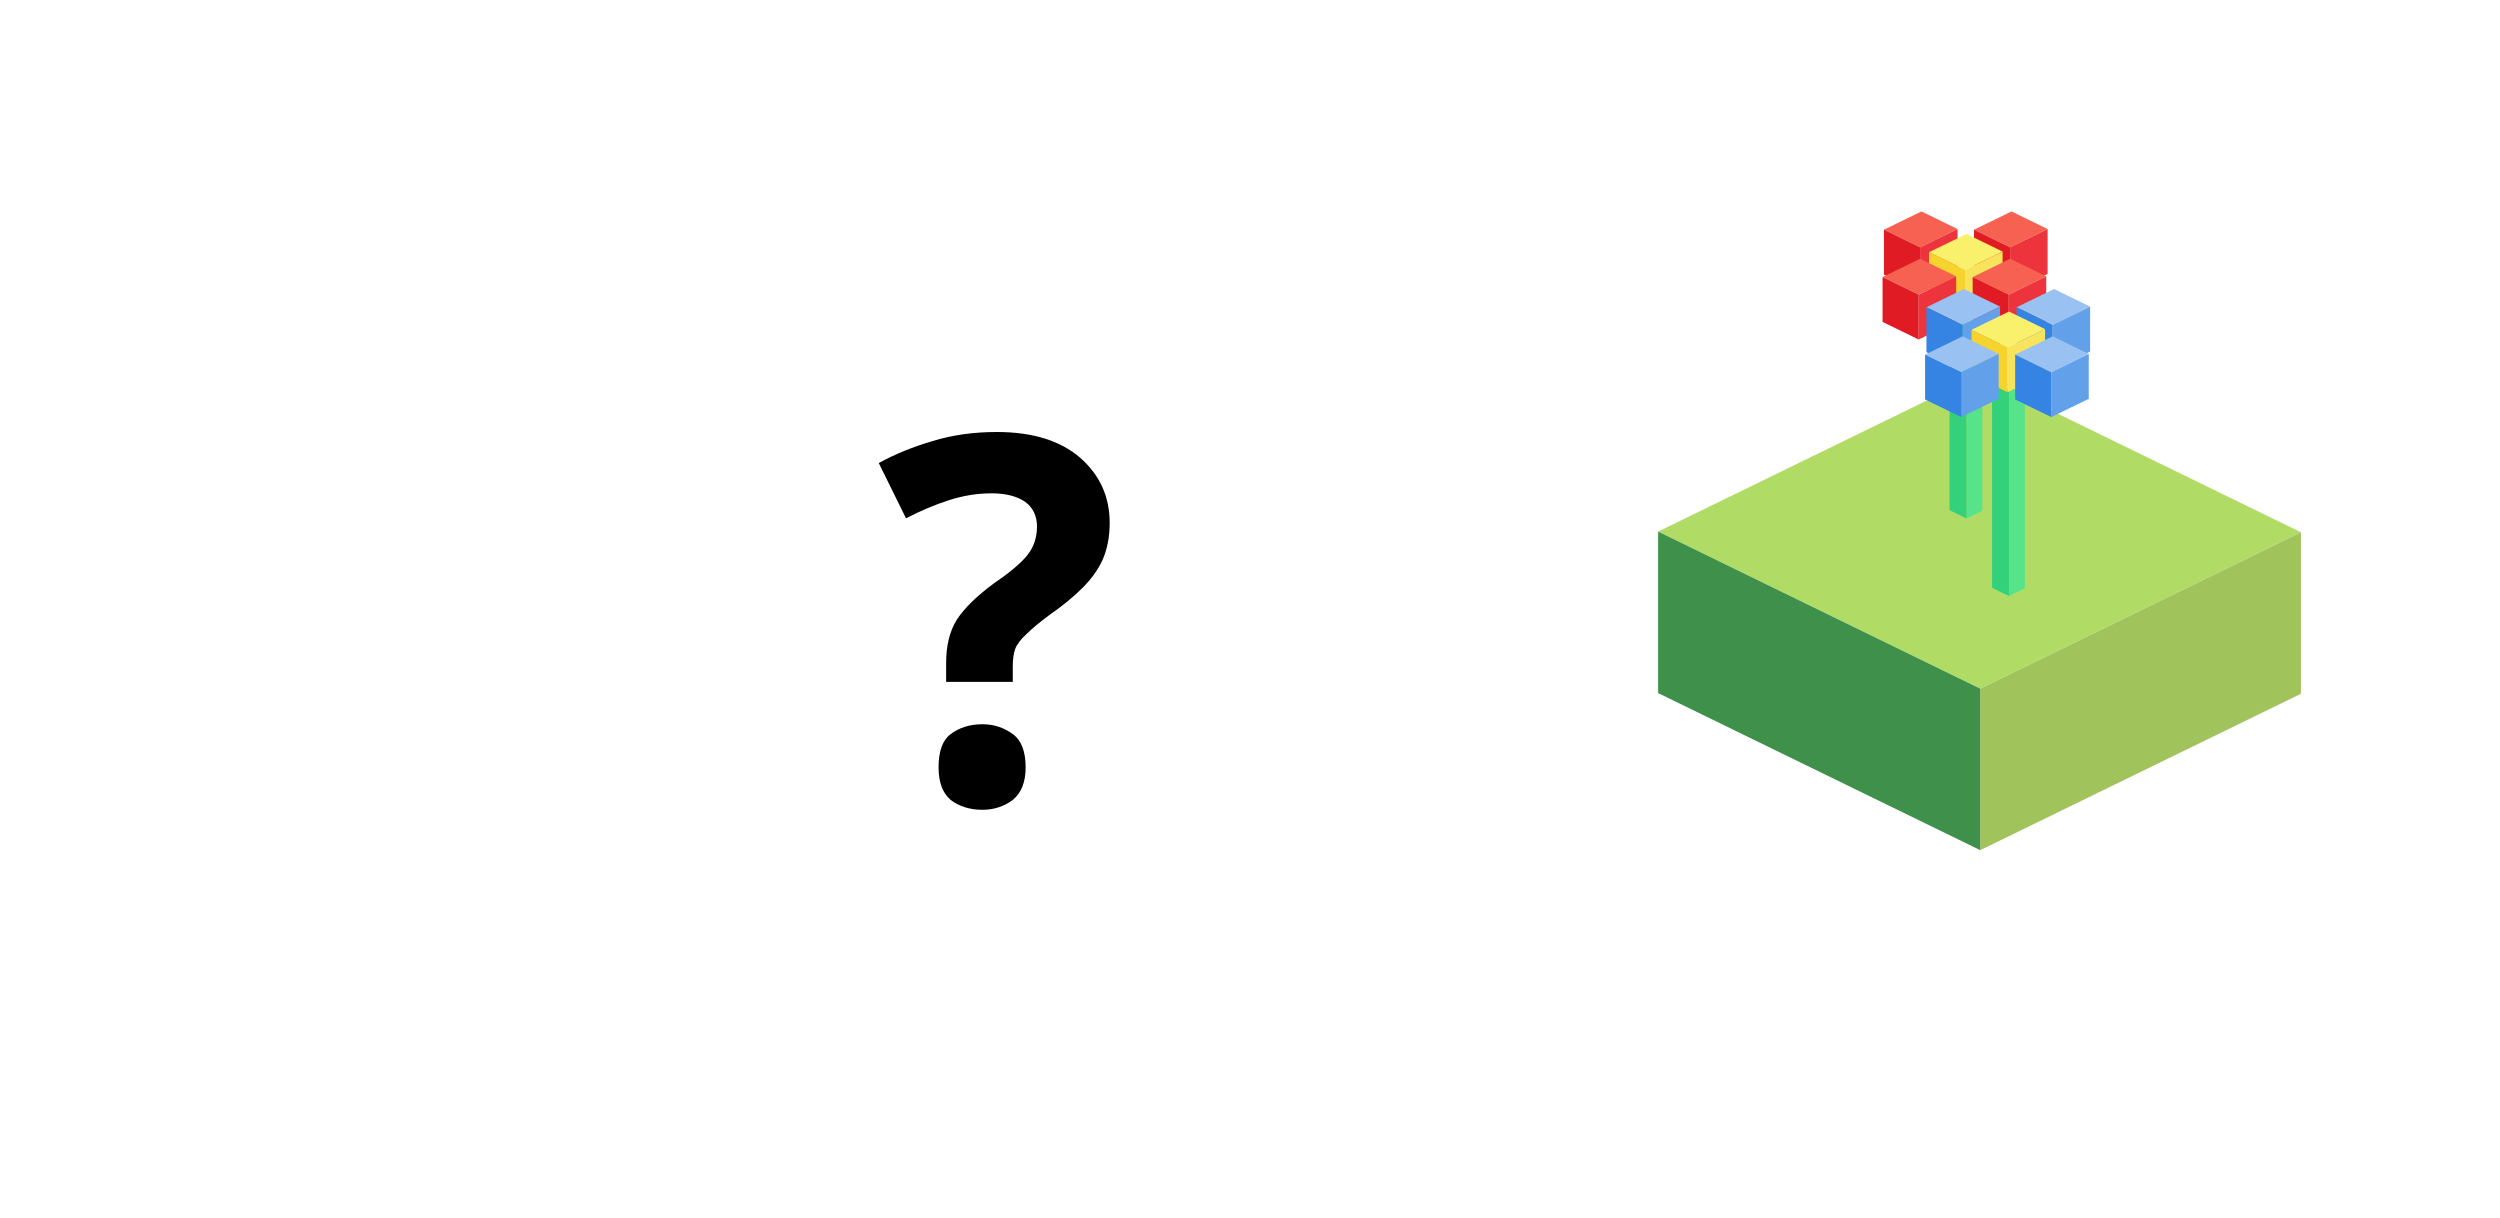
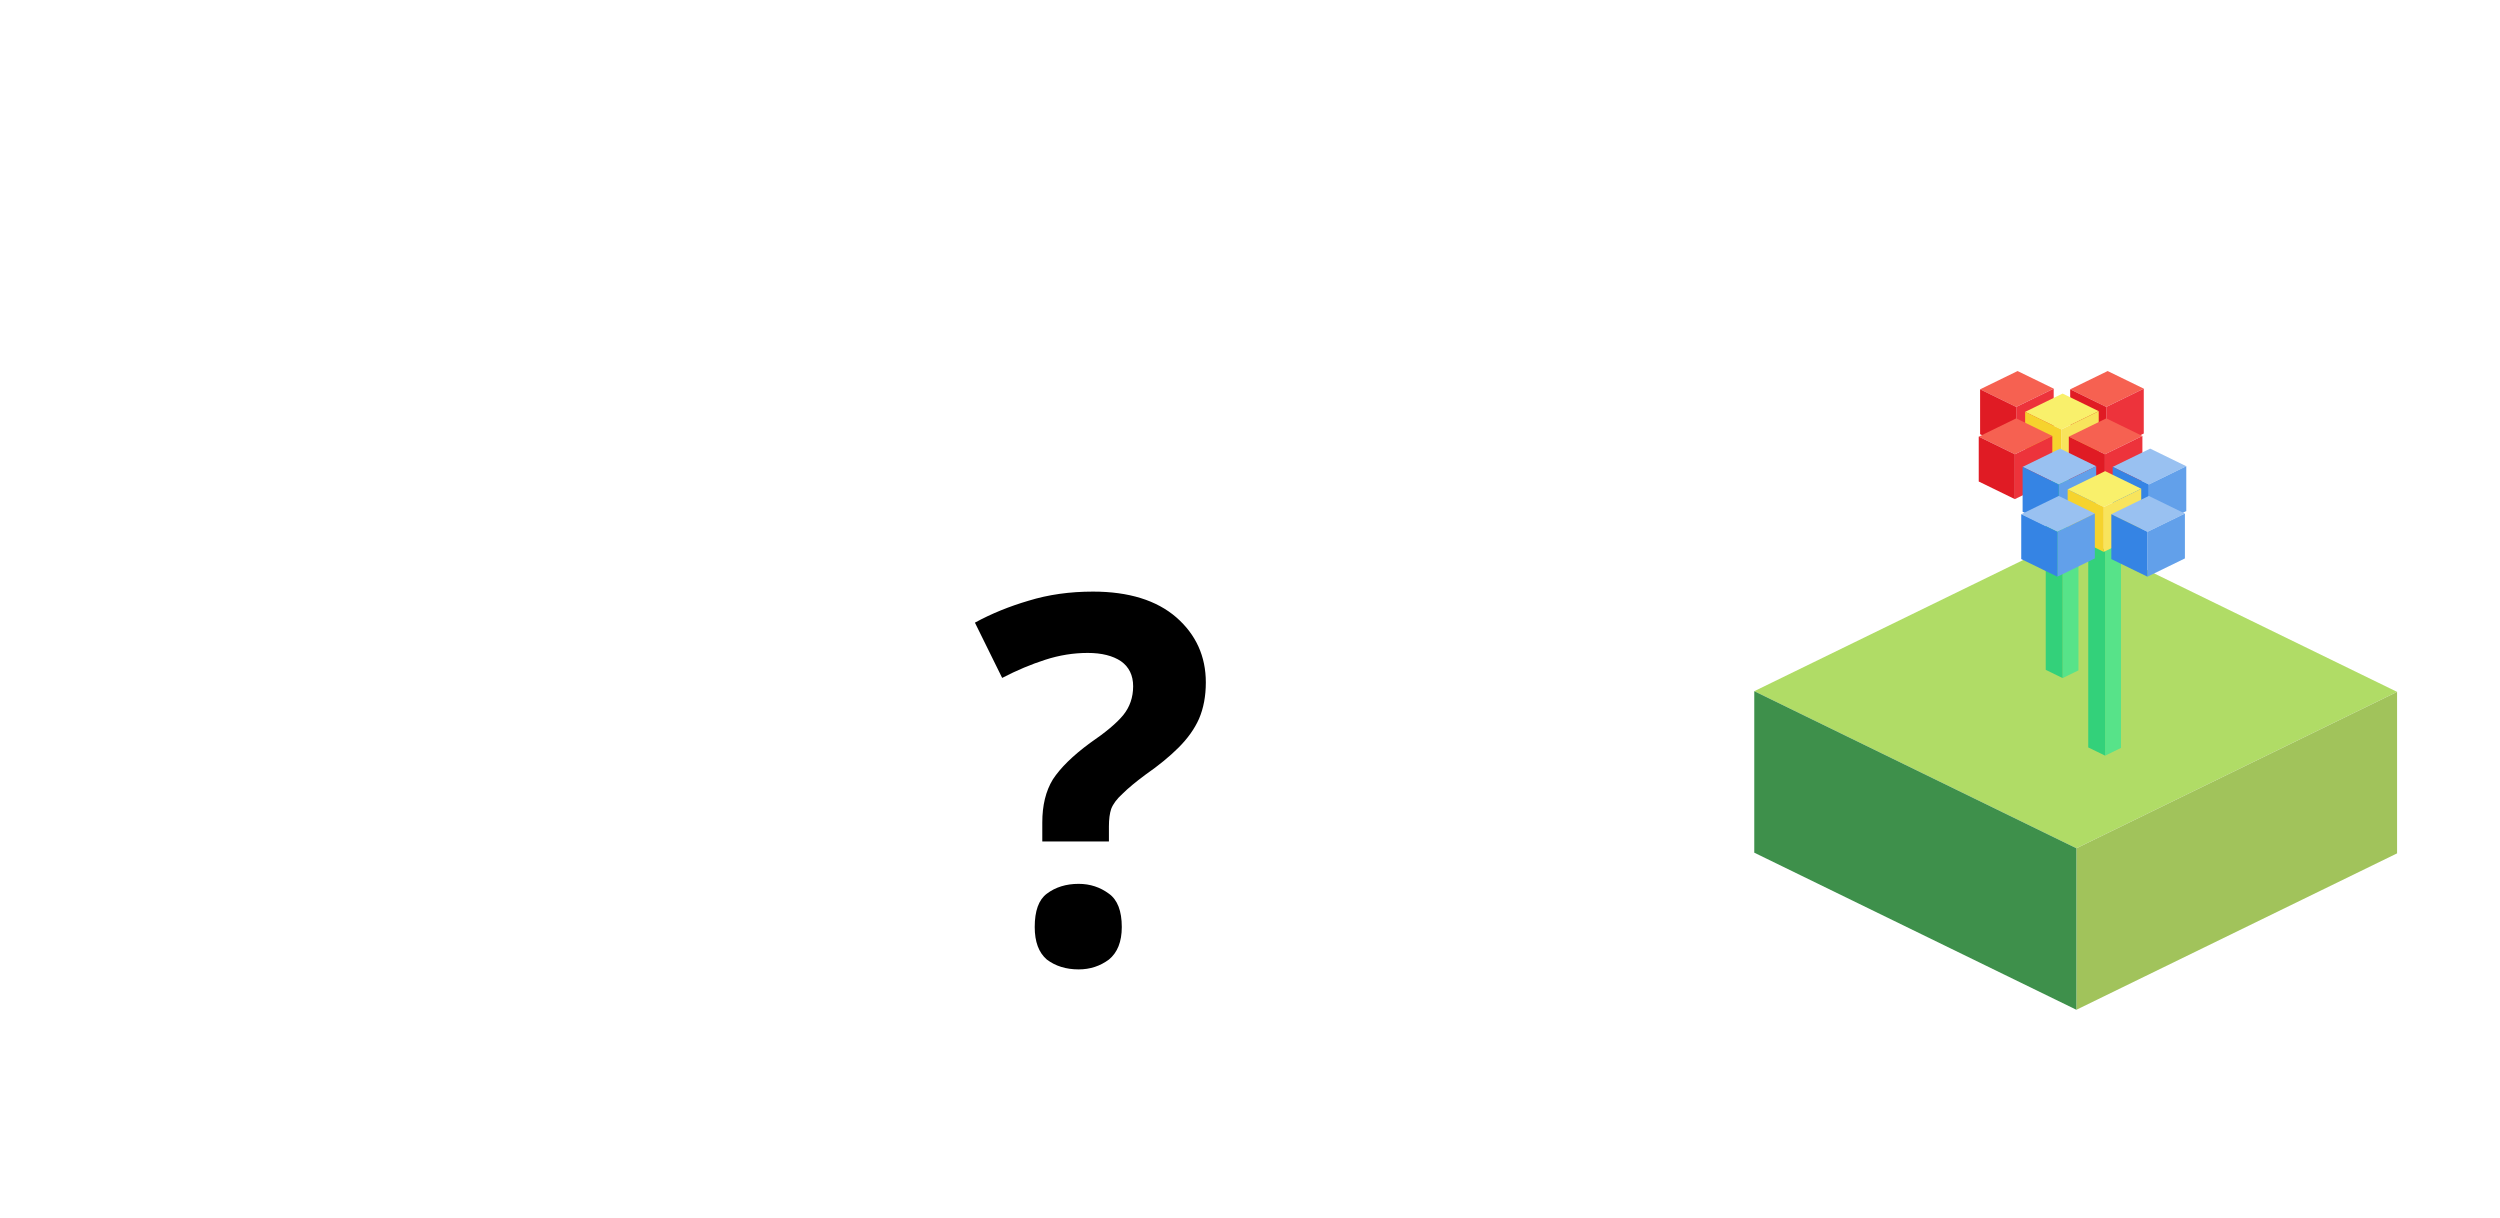
<svg xmlns="http://www.w3.org/2000/svg" width="51.594mm" height="25.135mm" viewBox="0 0 51.594 25.135" version="1.1" id="svg8">
  <defs id="defs2">
    </defs>
  <g id="layer1" transform="translate(169.9948,413.4115)">
-     <g id="g1116">
+     <g id="g1116" transform="translate(1.984372,3.293841)">
      <text xml:space="preserve" style="font-size:10.583px;line-height:1.25;font-family:sans-serif;text-align:center;word-spacing:0px;text-anchor:middle;fill:#000000;stroke-width:0.265" x="-139.734" y="-396.84" id="text839-6-7">
        <tspan id="tspan837-7-0" x="-139.734" y="-396.84" style="font-style:normal;font-variant:normal;font-weight:bold;font-stretch:normal;font-family:sans-serif;-inkscape-font-specification:'sans-serif Bold';text-align:center;text-anchor:middle;fill:#000000;stroke-width:0.265">?</tspan>
      </text>
      <g id="g1045" transform="translate(-23.29354,0.321949)">
        <g id="g1715-9" transform="translate(-260.6108,-485.754)">
          <path d="m 148.129,82.991 6.648,3.242 6.618,-3.228 -6.648,-3.242 z" style="fill:#b0dc66;fill-opacity:1;fill-rule:evenodd;stroke:none;stroke-width:1;stroke-linecap:round;stroke-linejoin:round" id="path1698-2" />
          <path d="m 154.777,86.233 v 3.333 l 6.618,-3.228 v -3.333 z" style="fill:#a1c35b;fill-opacity:1;fill-rule:evenodd;stroke:none;stroke-width:1;stroke-linecap:round;stroke-linejoin:round" id="path1700-0" />
          <path d="m 148.129,82.991 6.648,3.242 v 3.333 l -6.648,-3.242 z" style="fill:#3e904b;fill-opacity:1;fill-rule:evenodd;stroke:none;stroke-width:1;stroke-linecap:round;stroke-linejoin:round" id="path1702-2" />
        </g>
        <g id="g1225" transform="matrix(0.4063459,0,0,0.4063459,-172.2665,-414.4348)">
          <g id="g1680" transform="matrix(0.216143,0,0,0.216143,133.3366,-9.838741)">
            <g id="g1659" transform="translate(-14.55208,-6.61458)">
              <path d="m 150.812,133.615 v 48.335 l 3.727,-1.818 v -48.335 z" style="fill:#57e389;fill-opacity:1;fill-rule:evenodd;stroke:none;stroke-width:0.23;stroke-linecap:round;stroke-linejoin:round" id="path1645" />
              <path d="m 146.844,131.679 3.969,1.936 v 48.335 l -3.969,-1.936 z" style="fill:#33d17a;fill-opacity:1;fill-rule:evenodd;stroke:none;stroke-width:0.23;stroke-linecap:round;stroke-linejoin:round" id="path1647" />
            </g>
            <g id="g1588" transform="translate(1.001101,0.4961677)">
-               <path id="path1176-5-0-7-3-9-68-5" style="font-variation-settings:normal;vector-effect:none;fill:#f66151;fill-opacity:1;fill-rule:evenodd;stroke:none;stroke-width:0.23;stroke-linecap:butt;stroke-linejoin:round;stroke-miterlimit:4;stroke-dasharray:none;stroke-dashoffset:0;stroke-opacity:1;stop-color:#000000" points="119.932,45.976 111.447,41.837 102.64,46.132 111.125,50.271 " transform="translate(13.22917,60.85417)" d="m 111.125,50.271 8.807,-4.295 -8.485,-4.138 -8.807,4.295 z" />
-               <path id="path1180-6-3-5-3-0-8-0" style="font-variation-settings:normal;vector-effect:none;fill:#ed333b;fill-opacity:1;fill-rule:evenodd;stroke:none;stroke-width:0.23;stroke-linecap:butt;stroke-linejoin:round;stroke-miterlimit:4;stroke-dasharray:none;stroke-dashoffset:0;stroke-opacity:1;stop-color:#000000" points="119.932,56.518 119.932,45.976 111.125,50.271 111.125,60.814 " transform="translate(13.22917,60.85417)" d="m 111.125,60.814 8.807,-4.295 v -10.543 l -8.807,4.295 z" />
-               <path id="path1178-2-7-7-3-4-4-4" style="font-variation-settings:normal;vector-effect:none;fill:#e01b24;fill-opacity:1;fill-rule:evenodd;stroke:none;stroke-width:0.23;stroke-linecap:butt;stroke-linejoin:round;stroke-miterlimit:4;stroke-dasharray:none;stroke-dashoffset:0;stroke-opacity:1;stop-color:#000000" points="111.125,60.814 102.64,56.675 102.64,46.132 111.125,50.271 " transform="translate(13.22917,60.85417)" d="m 111.125,50.271 v 10.543 l -8.485,-4.138 V 46.132 Z" />
-               <path id="path1176-5-0-7-3-9-9-8" style="fill:#f66151;fill-opacity:1;fill-rule:evenodd;stroke:none;stroke-width:0.23;stroke-linecap:round;stroke-linejoin:round;stop-color:#000000" points="141.098,45.976 132.613,41.837 123.807,46.132 132.292,50.271 " transform="translate(13.22917,60.85417)" d="m 132.292,50.271 8.807,-4.295 -8.485,-4.138 -8.807,4.295 z" />
-               <path id="path1180-6-3-5-3-0-3-7" style="fill:#ed333b;fill-opacity:1;fill-rule:evenodd;stroke:none;stroke-width:0.23;stroke-linecap:round;stroke-linejoin:round;stop-color:#000000" points="141.098,56.518 141.098,45.976 132.292,50.271 132.292,60.814 " transform="translate(13.22917,60.85417)" d="m 132.292,60.814 8.807,-4.295 v -10.543 l -8.807,4.295 z" />
+               <path id="path1176-5-0-7-3-9-68-5" style="font-variation-settings:normal;vector-effect:none;fill:#f66151;fill-opacity:1;fill-rule:evenodd;stroke:none;stroke-width:0.23;stroke-linecap:butt;stroke-linejoin:round;stroke-miterlimit:4;stroke-dasharray:none;stroke-dashoffset:0;stroke-opacity:1;stop-color:#000000" points="102.64,46.132 111.125,50.271 119.932,45.976 111.447,41.837 " transform="translate(13.22917,60.85417)" d="m 111.447,41.837 -8.807,4.295 8.485,4.138 8.807,-4.295 z" />
+               <path id="path1180-6-3-5-3-0-8-0" style="font-variation-settings:normal;vector-effect:none;fill:#ed333b;fill-opacity:1;fill-rule:evenodd;stroke:none;stroke-width:0.23;stroke-linecap:butt;stroke-linejoin:round;stroke-miterlimit:4;stroke-dasharray:none;stroke-dashoffset:0;stroke-opacity:1;stop-color:#000000" points="111.125,50.271 111.125,60.814 119.932,56.518 119.932,45.976 " transform="translate(13.22917,60.85417)" d="m 119.932,45.976 -8.807,4.295 v 10.543 l 8.807,-4.295 z" />
+               <path id="path1178-2-7-7-3-4-4-4" style="font-variation-settings:normal;vector-effect:none;fill:#e01b24;fill-opacity:1;fill-rule:evenodd;stroke:none;stroke-width:0.23;stroke-linecap:butt;stroke-linejoin:round;stroke-miterlimit:4;stroke-dasharray:none;stroke-dashoffset:0;stroke-opacity:1;stop-color:#000000" points="102.64,46.132 111.125,50.271 111.125,60.814 102.64,56.675 " transform="translate(13.22917,60.85417)" d="M 102.64,56.675 V 46.132 l 8.485,4.138 v 10.543 z" />
+               <path id="path1176-5-0-7-3-9-9-8" style="fill:#f66151;fill-opacity:1;fill-rule:evenodd;stroke:none;stroke-width:0.23;stroke-linecap:round;stroke-linejoin:round;stop-color:#000000" points="123.807,46.132 132.292,50.271 141.098,45.976 132.613,41.837 " transform="translate(13.22917,60.85417)" d="m 132.613,41.837 -8.807,4.295 8.485,4.138 8.807,-4.295 z" />
+               <path id="path1180-6-3-5-3-0-3-7" style="fill:#ed333b;fill-opacity:1;fill-rule:evenodd;stroke:none;stroke-width:0.23;stroke-linecap:round;stroke-linejoin:round;stop-color:#000000" points="132.292,50.271 132.292,60.814 141.098,56.518 141.098,45.976 " transform="translate(13.22917,60.85417)" d="m 141.098,45.976 -8.807,4.295 v 10.543 l 8.807,-4.295 z" />
              <path id="path1178-2-7-7-3-4-6-1" style="fill:#e01b24;fill-opacity:1;fill-rule:evenodd;stroke:none;stroke-width:0.23;stroke-linecap:round;stroke-linejoin:round;stop-color:#000000" d="m 137.036,106.987 8.485,4.138 v 10.543 l -8.485,-4.138 z" />
-               <path id="path1176-5-0-7-3-9-7-7" style="fill:#f9f06b;fill-opacity:1;fill-rule:evenodd;stroke:none;stroke-width:0.23;stroke-linecap:round;stroke-linejoin:round;stop-color:#000000" points="130.515,51.267 122.03,47.129 113.223,51.424 121.708,55.562 " transform="translate(13.22917,60.85417)" d="m 121.708,55.562 8.807,-4.295 -8.485,-4.138 -8.807,4.295 z" />
-               <path id="path1180-6-3-5-3-0-9-2" style="fill:#f8e45c;fill-opacity:1;fill-rule:evenodd;stroke:none;stroke-width:0.23;stroke-linecap:round;stroke-linejoin:round;stop-color:#000000" points="130.515,61.81 130.515,51.267 121.708,55.562 121.708,66.105 " transform="translate(13.22917,60.85417)" d="m 121.708,66.105 8.807,-4.295 v -10.543 l -8.807,4.295 z" />
-               <path id="path1178-2-7-7-3-4-2-7" style="fill:#f6d32d;fill-opacity:1;fill-rule:evenodd;stroke:none;stroke-width:0.23;stroke-linecap:round;stroke-linejoin:round;stop-color:#000000" points="121.708,66.105 113.223,61.967 113.223,51.424 121.708,55.562 " transform="translate(13.22917,60.85417)" d="m 121.708,55.562 v 10.543 l -8.485,-4.138 V 51.424 Z" />
-               <path id="path1176-5-0-7-3-9-5-2" style="font-variation-settings:normal;vector-effect:none;fill:#f66151;fill-opacity:1;fill-rule:evenodd;stroke:none;stroke-width:0.23;stroke-linecap:butt;stroke-linejoin:round;stroke-miterlimit:4;stroke-dasharray:none;stroke-dashoffset:0;stroke-opacity:1;stop-color:#000000" points="140.777,57.095 132.292,52.957 123.485,57.252 131.97,61.391 " transform="translate(13.22917,60.85417)" d="m 131.97,61.391 8.807,-4.295 -8.485,-4.138 -8.807,4.295 z" />
-               <path id="path1180-6-3-5-3-0-0-2" style="font-variation-settings:normal;vector-effect:none;fill:#ed333b;fill-opacity:1;fill-rule:evenodd;stroke:none;stroke-width:0.23;stroke-linecap:butt;stroke-linejoin:round;stroke-miterlimit:4;stroke-dasharray:none;stroke-dashoffset:0;stroke-opacity:1;stop-color:#000000" points="140.777,67.638 140.777,57.095 131.97,61.391 131.97,71.934 " transform="translate(13.22917,60.85417)" d="m 131.97,71.934 8.807,-4.295 v -10.543 l -8.807,4.295 z" />
-               <path id="path1178-2-7-7-3-4-3-6" style="font-variation-settings:normal;vector-effect:none;fill:#e01b24;fill-opacity:1;fill-rule:evenodd;stroke:none;stroke-width:0.23;stroke-linecap:butt;stroke-linejoin:round;stroke-miterlimit:4;stroke-dasharray:none;stroke-dashoffset:0;stroke-opacity:1;stop-color:#000000" points="131.97,71.934 123.485,67.795 123.485,57.252 131.97,61.391 " transform="translate(13.22917,60.85417)" d="m 131.97,61.391 v 10.543 l -8.485,-4.138 v -10.543 z" />
-               <path id="path1176-5-0-7-3-9-6-1" style="font-variation-settings:normal;vector-effect:none;fill:#f66151;fill-opacity:1;fill-rule:evenodd;stroke:none;stroke-width:0.23;stroke-linecap:butt;stroke-linejoin:round;stroke-miterlimit:4;stroke-dasharray:none;stroke-dashoffset:0;stroke-opacity:1;stop-color:#000000" points="119.61,57.095 111.125,52.957 102.318,57.252 110.803,61.391 " transform="translate(13.22917,60.85417)" d="m 110.803,61.391 8.807,-4.295 -8.485,-4.138 -8.807,4.295 z" />
-               <path id="path1180-6-3-5-3-0-5-0" style="font-variation-settings:normal;vector-effect:none;fill:#ed333b;fill-opacity:1;fill-rule:evenodd;stroke:none;stroke-width:0.23;stroke-linecap:butt;stroke-linejoin:round;stroke-miterlimit:4;stroke-dasharray:none;stroke-dashoffset:0;stroke-opacity:1;stop-color:#000000" points="119.61,67.638 119.61,57.095 110.803,61.391 110.803,71.934 " transform="translate(13.22917,60.85417)" d="m 110.803,71.934 8.807,-4.295 v -10.543 l -8.807,4.295 z" />
-               <path id="path1178-2-7-7-3-4-69-6" style="font-variation-settings:normal;vector-effect:none;fill:#e01b24;fill-opacity:1;fill-rule:evenodd;stroke:none;stroke-width:0.23;stroke-linecap:butt;stroke-linejoin:round;stroke-miterlimit:4;stroke-dasharray:none;stroke-dashoffset:0;stroke-opacity:1;stop-color:#000000" points="110.803,71.934 102.318,67.795 102.318,57.252 110.803,61.391 " transform="translate(13.22917,60.85417)" d="m 110.803,61.391 v 10.543 l -8.485,-4.138 v -10.543 z" />
+               <path id="path1176-5-0-7-3-9-7-7" style="fill:#f9f06b;fill-opacity:1;fill-rule:evenodd;stroke:none;stroke-width:0.23;stroke-linecap:round;stroke-linejoin:round;stop-color:#000000" points="113.223,51.424 121.708,55.562 130.515,51.267 122.03,47.129 " transform="translate(13.22917,60.85417)" d="m 122.03,47.129 -8.807,4.295 8.485,4.138 8.807,-4.295 z" />
+               <path id="path1180-6-3-5-3-0-9-2" style="fill:#f8e45c;fill-opacity:1;fill-rule:evenodd;stroke:none;stroke-width:0.23;stroke-linecap:round;stroke-linejoin:round;stop-color:#000000" points="121.708,55.562 121.708,66.105 130.515,61.81 130.515,51.267 " transform="translate(13.22917,60.85417)" d="m 130.515,51.267 -8.807,4.295 v 10.543 l 8.807,-4.295 z" />
+               <path id="path1178-2-7-7-3-4-2-7" style="fill:#f6d32d;fill-opacity:1;fill-rule:evenodd;stroke:none;stroke-width:0.23;stroke-linecap:round;stroke-linejoin:round;stop-color:#000000" points="113.223,51.424 121.708,55.562 121.708,66.105 113.223,61.967 " transform="translate(13.22917,60.85417)" d="M 113.223,61.967 V 51.424 l 8.485,4.138 v 10.543 z" />
+               <path id="path1176-5-0-7-3-9-5-2" style="font-variation-settings:normal;vector-effect:none;fill:#f66151;fill-opacity:1;fill-rule:evenodd;stroke:none;stroke-width:0.23;stroke-linecap:butt;stroke-linejoin:round;stroke-miterlimit:4;stroke-dasharray:none;stroke-dashoffset:0;stroke-opacity:1;stop-color:#000000" points="123.485,57.252 131.97,61.391 140.777,57.095 132.292,52.957 " transform="translate(13.22917,60.85417)" d="m 132.292,52.957 -8.807,4.295 8.485,4.138 8.807,-4.295 z" />
+               <path id="path1180-6-3-5-3-0-0-2" style="font-variation-settings:normal;vector-effect:none;fill:#ed333b;fill-opacity:1;fill-rule:evenodd;stroke:none;stroke-width:0.23;stroke-linecap:butt;stroke-linejoin:round;stroke-miterlimit:4;stroke-dasharray:none;stroke-dashoffset:0;stroke-opacity:1;stop-color:#000000" points="131.97,61.391 131.97,71.934 140.777,67.638 140.777,57.095 " transform="translate(13.22917,60.85417)" d="m 140.777,57.095 -8.807,4.295 v 10.543 l 8.807,-4.295 z" />
+               <path id="path1178-2-7-7-3-4-3-6" style="font-variation-settings:normal;vector-effect:none;fill:#e01b24;fill-opacity:1;fill-rule:evenodd;stroke:none;stroke-width:0.23;stroke-linecap:butt;stroke-linejoin:round;stroke-miterlimit:4;stroke-dasharray:none;stroke-dashoffset:0;stroke-opacity:1;stop-color:#000000" points="123.485,57.252 131.97,61.391 131.97,71.934 123.485,67.795 " transform="translate(13.22917,60.85417)" d="m 123.485,67.795 v -10.543 l 8.485,4.138 v 10.543 z" />
+               <path id="path1176-5-0-7-3-9-6-1" style="font-variation-settings:normal;vector-effect:none;fill:#f66151;fill-opacity:1;fill-rule:evenodd;stroke:none;stroke-width:0.23;stroke-linecap:butt;stroke-linejoin:round;stroke-miterlimit:4;stroke-dasharray:none;stroke-dashoffset:0;stroke-opacity:1;stop-color:#000000" points="102.318,57.252 110.803,61.391 119.61,57.095 111.125,52.957 " transform="translate(13.22917,60.85417)" d="m 111.125,52.957 -8.807,4.295 8.485,4.138 8.807,-4.295 z" />
+               <path id="path1180-6-3-5-3-0-5-0" style="font-variation-settings:normal;vector-effect:none;fill:#ed333b;fill-opacity:1;fill-rule:evenodd;stroke:none;stroke-width:0.23;stroke-linecap:butt;stroke-linejoin:round;stroke-miterlimit:4;stroke-dasharray:none;stroke-dashoffset:0;stroke-opacity:1;stop-color:#000000" points="110.803,61.391 110.803,71.934 119.61,67.638 119.61,57.095 " transform="translate(13.22917,60.85417)" d="m 119.61,57.095 -8.807,4.295 v 10.543 l 8.807,-4.295 z" />
+               <path id="path1178-2-7-7-3-4-69-6" style="font-variation-settings:normal;vector-effect:none;fill:#e01b24;fill-opacity:1;fill-rule:evenodd;stroke:none;stroke-width:0.23;stroke-linecap:butt;stroke-linejoin:round;stroke-miterlimit:4;stroke-dasharray:none;stroke-dashoffset:0;stroke-opacity:1;stop-color:#000000" points="102.318,57.252 110.803,61.391 110.803,71.934 102.318,67.795 " transform="translate(13.22917,60.85417)" d="m 102.318,67.795 v -10.543 l 8.485,4.138 v 10.543 z" />
            </g>
          </g>
          <g id="g1680-3-1" transform="matrix(0.216143,0,0,0.216143,135.4956,-5.899092)">
            <g id="g1659-6-8" transform="translate(-14.55208,-6.61458)">
              <path d="m 150.812,133.615 v 48.335 l 3.727,-1.818 v -48.335 z" style="fill:#57e389;fill-opacity:1;fill-rule:evenodd;stroke:none;stroke-width:0.23;stroke-linecap:round;stroke-linejoin:round" id="path1645-7-7" />
              <path d="m 146.844,131.679 3.969,1.936 v 48.335 l -3.969,-1.936 z" style="fill:#33d17a;fill-opacity:1;fill-rule:evenodd;stroke:none;stroke-width:0.23;stroke-linecap:round;stroke-linejoin:round" id="path1647-5-9" />
            </g>
            <g id="g1588-3-2" transform="translate(1.001101,0.4961677)">
-               <path id="path1176-5-0-7-3-9-68-5-5-0" style="font-variation-settings:normal;vector-effect:none;fill:#99c1f1;fill-opacity:1;fill-rule:evenodd;stroke:none;stroke-width:0.23;stroke-linecap:butt;stroke-linejoin:round;stroke-miterlimit:4;stroke-dasharray:none;stroke-dashoffset:0;stroke-opacity:1;stop-color:#000000" points="111.447,41.837 102.64,46.132 111.125,50.271 119.932,45.976 " transform="translate(13.22917,60.85417)" d="m 119.932,45.976 -8.485,-4.138 -8.807,4.295 8.485,4.138 z" />
-               <path id="path1180-6-3-5-3-0-8-0-6-2" style="font-variation-settings:normal;vector-effect:none;fill:#62a0ea;fill-opacity:1;fill-rule:evenodd;stroke:none;stroke-width:0.23;stroke-linecap:butt;stroke-linejoin:round;stroke-miterlimit:4;stroke-dasharray:none;stroke-dashoffset:0;stroke-opacity:1;stop-color:#000000" points="119.932,45.976 111.125,50.271 111.125,60.814 119.932,56.518 " transform="translate(13.22917,60.85417)" d="m 119.932,56.518 v -10.543 l -8.807,4.295 v 10.543 z" />
-               <path id="path1178-2-7-7-3-4-4-4-2-3" style="font-variation-settings:normal;vector-effect:none;fill:#3584e4;fill-opacity:1;fill-rule:evenodd;stroke:none;stroke-width:0.23;stroke-linecap:butt;stroke-linejoin:round;stroke-miterlimit:4;stroke-dasharray:none;stroke-dashoffset:0;stroke-opacity:1;stop-color:#000000" points="102.64,56.675 102.64,46.132 111.125,50.271 111.125,60.814 " transform="translate(13.22917,60.85417)" d="m 111.125,60.814 -8.485,-4.138 V 46.132 l 8.485,4.138 z" />
-               <path id="path1176-5-0-7-3-9-9-8-9-7" style="fill:#99c1f1;fill-opacity:1;fill-rule:evenodd;stroke:none;stroke-width:0.23;stroke-linecap:round;stroke-linejoin:round;stop-color:#000000" points="132.613,41.837 123.807,46.132 132.292,50.271 141.098,45.976 " transform="translate(13.22917,60.85417)" d="m 141.098,45.976 -8.485,-4.138 -8.807,4.295 8.485,4.138 z" />
-               <path id="path1180-6-3-5-3-0-3-7-1-5" style="fill:#62a0ea;fill-opacity:1;fill-rule:evenodd;stroke:none;stroke-width:0.23;stroke-linecap:round;stroke-linejoin:round;stop-color:#000000" points="141.098,45.976 132.292,50.271 132.292,60.814 141.098,56.518 " transform="translate(13.22917,60.85417)" d="m 141.098,56.518 v -10.543 l -8.807,4.295 v 10.543 z" />
+               <path id="path1176-5-0-7-3-9-68-5-5-0" style="font-variation-settings:normal;vector-effect:none;fill:#99c1f1;fill-opacity:1;fill-rule:evenodd;stroke:none;stroke-width:0.23;stroke-linecap:butt;stroke-linejoin:round;stroke-miterlimit:4;stroke-dasharray:none;stroke-dashoffset:0;stroke-opacity:1;stop-color:#000000" points="111.125,50.271 119.932,45.976 111.447,41.837 102.64,46.132 " transform="translate(13.22917,60.85417)" d="m 102.64,46.132 8.485,4.138 8.807,-4.295 -8.485,-4.138 z" />
+               <path id="path1180-6-3-5-3-0-8-0-6-2" style="font-variation-settings:normal;vector-effect:none;fill:#62a0ea;fill-opacity:1;fill-rule:evenodd;stroke:none;stroke-width:0.23;stroke-linecap:butt;stroke-linejoin:round;stroke-miterlimit:4;stroke-dasharray:none;stroke-dashoffset:0;stroke-opacity:1;stop-color:#000000" points="111.125,60.814 119.932,56.518 119.932,45.976 111.125,50.271 " transform="translate(13.22917,60.85417)" d="m 111.125,50.271 v 10.543 l 8.807,-4.295 v -10.543 z" />
+               <path id="path1178-2-7-7-3-4-4-4-2-3" style="font-variation-settings:normal;vector-effect:none;fill:#3584e4;fill-opacity:1;fill-rule:evenodd;stroke:none;stroke-width:0.23;stroke-linecap:butt;stroke-linejoin:round;stroke-miterlimit:4;stroke-dasharray:none;stroke-dashoffset:0;stroke-opacity:1;stop-color:#000000" points="111.125,50.271 111.125,60.814 102.64,56.675 102.64,46.132 " transform="translate(13.22917,60.85417)" d="m 102.64,46.132 8.485,4.138 v 10.543 l -8.485,-4.138 z" />
+               <path id="path1176-5-0-7-3-9-9-8-9-7" style="fill:#99c1f1;fill-opacity:1;fill-rule:evenodd;stroke:none;stroke-width:0.23;stroke-linecap:round;stroke-linejoin:round;stop-color:#000000" points="132.292,50.271 141.098,45.976 132.613,41.837 123.807,46.132 " transform="translate(13.22917,60.85417)" d="m 123.807,46.132 8.485,4.138 8.807,-4.295 -8.485,-4.138 z" />
+               <path id="path1180-6-3-5-3-0-3-7-1-5" style="fill:#62a0ea;fill-opacity:1;fill-rule:evenodd;stroke:none;stroke-width:0.23;stroke-linecap:round;stroke-linejoin:round;stop-color:#000000" points="132.292,60.814 141.098,56.518 141.098,45.976 132.292,50.271 " transform="translate(13.22917,60.85417)" d="m 132.292,50.271 v 10.543 l 8.807,-4.295 v -10.543 z" />
              <path id="path1178-2-7-7-3-4-6-1-2-9" style="fill:#3584e4;fill-opacity:1;fill-rule:evenodd;stroke:none;stroke-width:0.23;stroke-linecap:round;stroke-linejoin:round;stop-color:#000000" d="m 137.036,106.987 8.485,4.138 v 10.543 l -8.485,-4.138 z" />
-               <path id="path1176-5-0-7-3-9-7-7-7-2" style="fill:#f9f06b;fill-opacity:1;fill-rule:evenodd;stroke:none;stroke-width:0.23;stroke-linecap:round;stroke-linejoin:round;stop-color:#000000" points="122.03,47.129 113.223,51.424 121.708,55.562 130.515,51.267 " transform="translate(13.22917,60.85417)" d="m 130.515,51.267 -8.485,-4.138 -8.807,4.295 8.485,4.138 z" />
-               <path id="path1180-6-3-5-3-0-9-2-0-2" style="fill:#f8e45c;fill-opacity:1;fill-rule:evenodd;stroke:none;stroke-width:0.23;stroke-linecap:round;stroke-linejoin:round;stop-color:#000000" points="130.515,51.267 121.708,55.562 121.708,66.105 130.515,61.81 " transform="translate(13.22917,60.85417)" d="m 130.515,61.81 v -10.543 l -8.807,4.295 v 10.543 z" />
-               <path id="path1178-2-7-7-3-4-2-7-9-8" style="fill:#f6d32d;fill-opacity:1;fill-rule:evenodd;stroke:none;stroke-width:0.23;stroke-linecap:round;stroke-linejoin:round;stop-color:#000000" points="113.223,61.967 113.223,51.424 121.708,55.562 121.708,66.105 " transform="translate(13.22917,60.85417)" d="m 121.708,66.105 -8.485,-4.138 V 51.424 l 8.485,4.138 z" />
-               <path id="path1176-5-0-7-3-9-5-2-3-9" style="font-variation-settings:normal;vector-effect:none;fill:#99c1f1;fill-opacity:1;fill-rule:evenodd;stroke:none;stroke-width:0.23;stroke-linecap:butt;stroke-linejoin:round;stroke-miterlimit:4;stroke-dasharray:none;stroke-dashoffset:0;stroke-opacity:1;stop-color:#000000" points="132.292,52.957 123.485,57.252 131.97,61.391 140.777,57.095 " transform="translate(13.22917,60.85417)" d="m 140.777,57.095 -8.485,-4.138 -8.807,4.295 8.485,4.138 z" />
-               <path id="path1180-6-3-5-3-0-0-2-6-7" style="font-variation-settings:normal;vector-effect:none;fill:#62a0ea;fill-opacity:1;fill-rule:evenodd;stroke:none;stroke-width:0.23;stroke-linecap:butt;stroke-linejoin:round;stroke-miterlimit:4;stroke-dasharray:none;stroke-dashoffset:0;stroke-opacity:1;stop-color:#000000" points="140.777,57.095 131.97,61.391 131.97,71.934 140.777,67.638 " transform="translate(13.22917,60.85417)" d="m 140.777,67.638 v -10.543 l -8.807,4.295 v 10.543 z" />
-               <path id="path1178-2-7-7-3-4-3-6-0-3" style="font-variation-settings:normal;vector-effect:none;fill:#3584e4;fill-opacity:1;fill-rule:evenodd;stroke:none;stroke-width:0.23;stroke-linecap:butt;stroke-linejoin:round;stroke-miterlimit:4;stroke-dasharray:none;stroke-dashoffset:0;stroke-opacity:1;stop-color:#000000" points="123.485,67.795 123.485,57.252 131.97,61.391 131.97,71.934 " transform="translate(13.22917,60.85417)" d="m 131.97,71.934 -8.485,-4.138 v -10.543 l 8.485,4.138 z" />
-               <path id="path1176-5-0-7-3-9-6-1-6-6" style="font-variation-settings:normal;vector-effect:none;fill:#99c1f1;fill-opacity:1;fill-rule:evenodd;stroke:none;stroke-width:0.23;stroke-linecap:butt;stroke-linejoin:round;stroke-miterlimit:4;stroke-dasharray:none;stroke-dashoffset:0;stroke-opacity:1;stop-color:#000000" points="111.125,52.957 102.318,57.252 110.803,61.391 119.61,57.095 " transform="translate(13.22917,60.85417)" d="m 119.61,57.095 -8.485,-4.138 -8.807,4.295 8.485,4.138 z" />
-               <path id="path1180-6-3-5-3-0-5-0-2-1" style="font-variation-settings:normal;vector-effect:none;fill:#62a0ea;fill-opacity:1;fill-rule:evenodd;stroke:none;stroke-width:0.23;stroke-linecap:butt;stroke-linejoin:round;stroke-miterlimit:4;stroke-dasharray:none;stroke-dashoffset:0;stroke-opacity:1;stop-color:#000000" points="119.61,57.095 110.803,61.391 110.803,71.934 119.61,67.638 " transform="translate(13.22917,60.85417)" d="m 119.61,67.638 v -10.543 l -8.807,4.295 v 10.543 z" />
-               <path id="path1178-2-7-7-3-4-69-6-6-2" style="font-variation-settings:normal;vector-effect:none;fill:#3584e4;fill-opacity:1;fill-rule:evenodd;stroke:none;stroke-width:0.23;stroke-linecap:butt;stroke-linejoin:round;stroke-miterlimit:4;stroke-dasharray:none;stroke-dashoffset:0;stroke-opacity:1;stop-color:#000000" points="102.318,67.795 102.318,57.252 110.803,61.391 110.803,71.934 " transform="translate(13.22917,60.85417)" d="m 110.803,71.934 -8.485,-4.138 v -10.543 l 8.485,4.138 z" />
+               <path id="path1176-5-0-7-3-9-7-7-7-2" style="fill:#f9f06b;fill-opacity:1;fill-rule:evenodd;stroke:none;stroke-width:0.23;stroke-linecap:round;stroke-linejoin:round;stop-color:#000000" points="121.708,55.562 130.515,51.267 122.03,47.129 113.223,51.424 " transform="translate(13.22917,60.85417)" d="m 113.223,51.424 8.485,4.138 8.807,-4.295 -8.485,-4.138 z" />
+               <path id="path1180-6-3-5-3-0-9-2-0-2" style="fill:#f8e45c;fill-opacity:1;fill-rule:evenodd;stroke:none;stroke-width:0.23;stroke-linecap:round;stroke-linejoin:round;stop-color:#000000" points="121.708,66.105 130.515,61.81 130.515,51.267 121.708,55.562 " transform="translate(13.22917,60.85417)" d="m 121.708,55.562 v 10.543 l 8.807,-4.295 v -10.543 z" />
+               <path id="path1178-2-7-7-3-4-2-7-9-8" style="fill:#f6d32d;fill-opacity:1;fill-rule:evenodd;stroke:none;stroke-width:0.23;stroke-linecap:round;stroke-linejoin:round;stop-color:#000000" points="121.708,55.562 121.708,66.105 113.223,61.967 113.223,51.424 " transform="translate(13.22917,60.85417)" d="m 113.223,51.424 8.485,4.138 v 10.543 l -8.485,-4.138 z" />
+               <path id="path1176-5-0-7-3-9-5-2-3-9" style="font-variation-settings:normal;vector-effect:none;fill:#99c1f1;fill-opacity:1;fill-rule:evenodd;stroke:none;stroke-width:0.23;stroke-linecap:butt;stroke-linejoin:round;stroke-miterlimit:4;stroke-dasharray:none;stroke-dashoffset:0;stroke-opacity:1;stop-color:#000000" points="131.97,61.391 140.777,57.095 132.292,52.957 123.485,57.252 " transform="translate(13.22917,60.85417)" d="m 123.485,57.252 8.485,4.138 8.807,-4.295 -8.485,-4.138 z" />
+               <path id="path1180-6-3-5-3-0-0-2-6-7" style="font-variation-settings:normal;vector-effect:none;fill:#62a0ea;fill-opacity:1;fill-rule:evenodd;stroke:none;stroke-width:0.23;stroke-linecap:butt;stroke-linejoin:round;stroke-miterlimit:4;stroke-dasharray:none;stroke-dashoffset:0;stroke-opacity:1;stop-color:#000000" points="131.97,71.934 140.777,67.638 140.777,57.095 131.97,61.391 " transform="translate(13.22917,60.85417)" d="m 131.97,61.391 v 10.543 l 8.807,-4.295 v -10.543 z" />
+               <path id="path1178-2-7-7-3-4-3-6-0-3" style="font-variation-settings:normal;vector-effect:none;fill:#3584e4;fill-opacity:1;fill-rule:evenodd;stroke:none;stroke-width:0.23;stroke-linecap:butt;stroke-linejoin:round;stroke-miterlimit:4;stroke-dasharray:none;stroke-dashoffset:0;stroke-opacity:1;stop-color:#000000" points="131.97,61.391 131.97,71.934 123.485,67.795 123.485,57.252 " transform="translate(13.22917,60.85417)" d="m 123.485,57.252 8.485,4.138 v 10.543 l -8.485,-4.138 z" />
+               <path id="path1176-5-0-7-3-9-6-1-6-6" style="font-variation-settings:normal;vector-effect:none;fill:#99c1f1;fill-opacity:1;fill-rule:evenodd;stroke:none;stroke-width:0.23;stroke-linecap:butt;stroke-linejoin:round;stroke-miterlimit:4;stroke-dasharray:none;stroke-dashoffset:0;stroke-opacity:1;stop-color:#000000" points="110.803,61.391 119.61,57.095 111.125,52.957 102.318,57.252 " transform="translate(13.22917,60.85417)" d="m 102.318,57.252 8.485,4.138 8.807,-4.295 -8.485,-4.138 z" />
+               <path id="path1180-6-3-5-3-0-5-0-2-1" style="font-variation-settings:normal;vector-effect:none;fill:#62a0ea;fill-opacity:1;fill-rule:evenodd;stroke:none;stroke-width:0.23;stroke-linecap:butt;stroke-linejoin:round;stroke-miterlimit:4;stroke-dasharray:none;stroke-dashoffset:0;stroke-opacity:1;stop-color:#000000" points="110.803,71.934 119.61,67.638 119.61,57.095 110.803,61.391 " transform="translate(13.22917,60.85417)" d="m 110.803,61.391 v 10.543 l 8.807,-4.295 v -10.543 z" />
+               <path id="path1178-2-7-7-3-4-69-6-6-2" style="font-variation-settings:normal;vector-effect:none;fill:#3584e4;fill-opacity:1;fill-rule:evenodd;stroke:none;stroke-width:0.23;stroke-linecap:butt;stroke-linejoin:round;stroke-miterlimit:4;stroke-dasharray:none;stroke-dashoffset:0;stroke-opacity:1;stop-color:#000000" points="110.803,61.391 110.803,71.934 102.318,67.795 102.318,57.252 " transform="translate(13.22917,60.85417)" d="m 102.318,57.252 8.485,4.138 v 10.543 l -8.485,-4.138 z" />
            </g>
          </g>
        </g>
      </g>
    </g>
  </g>
</svg>
